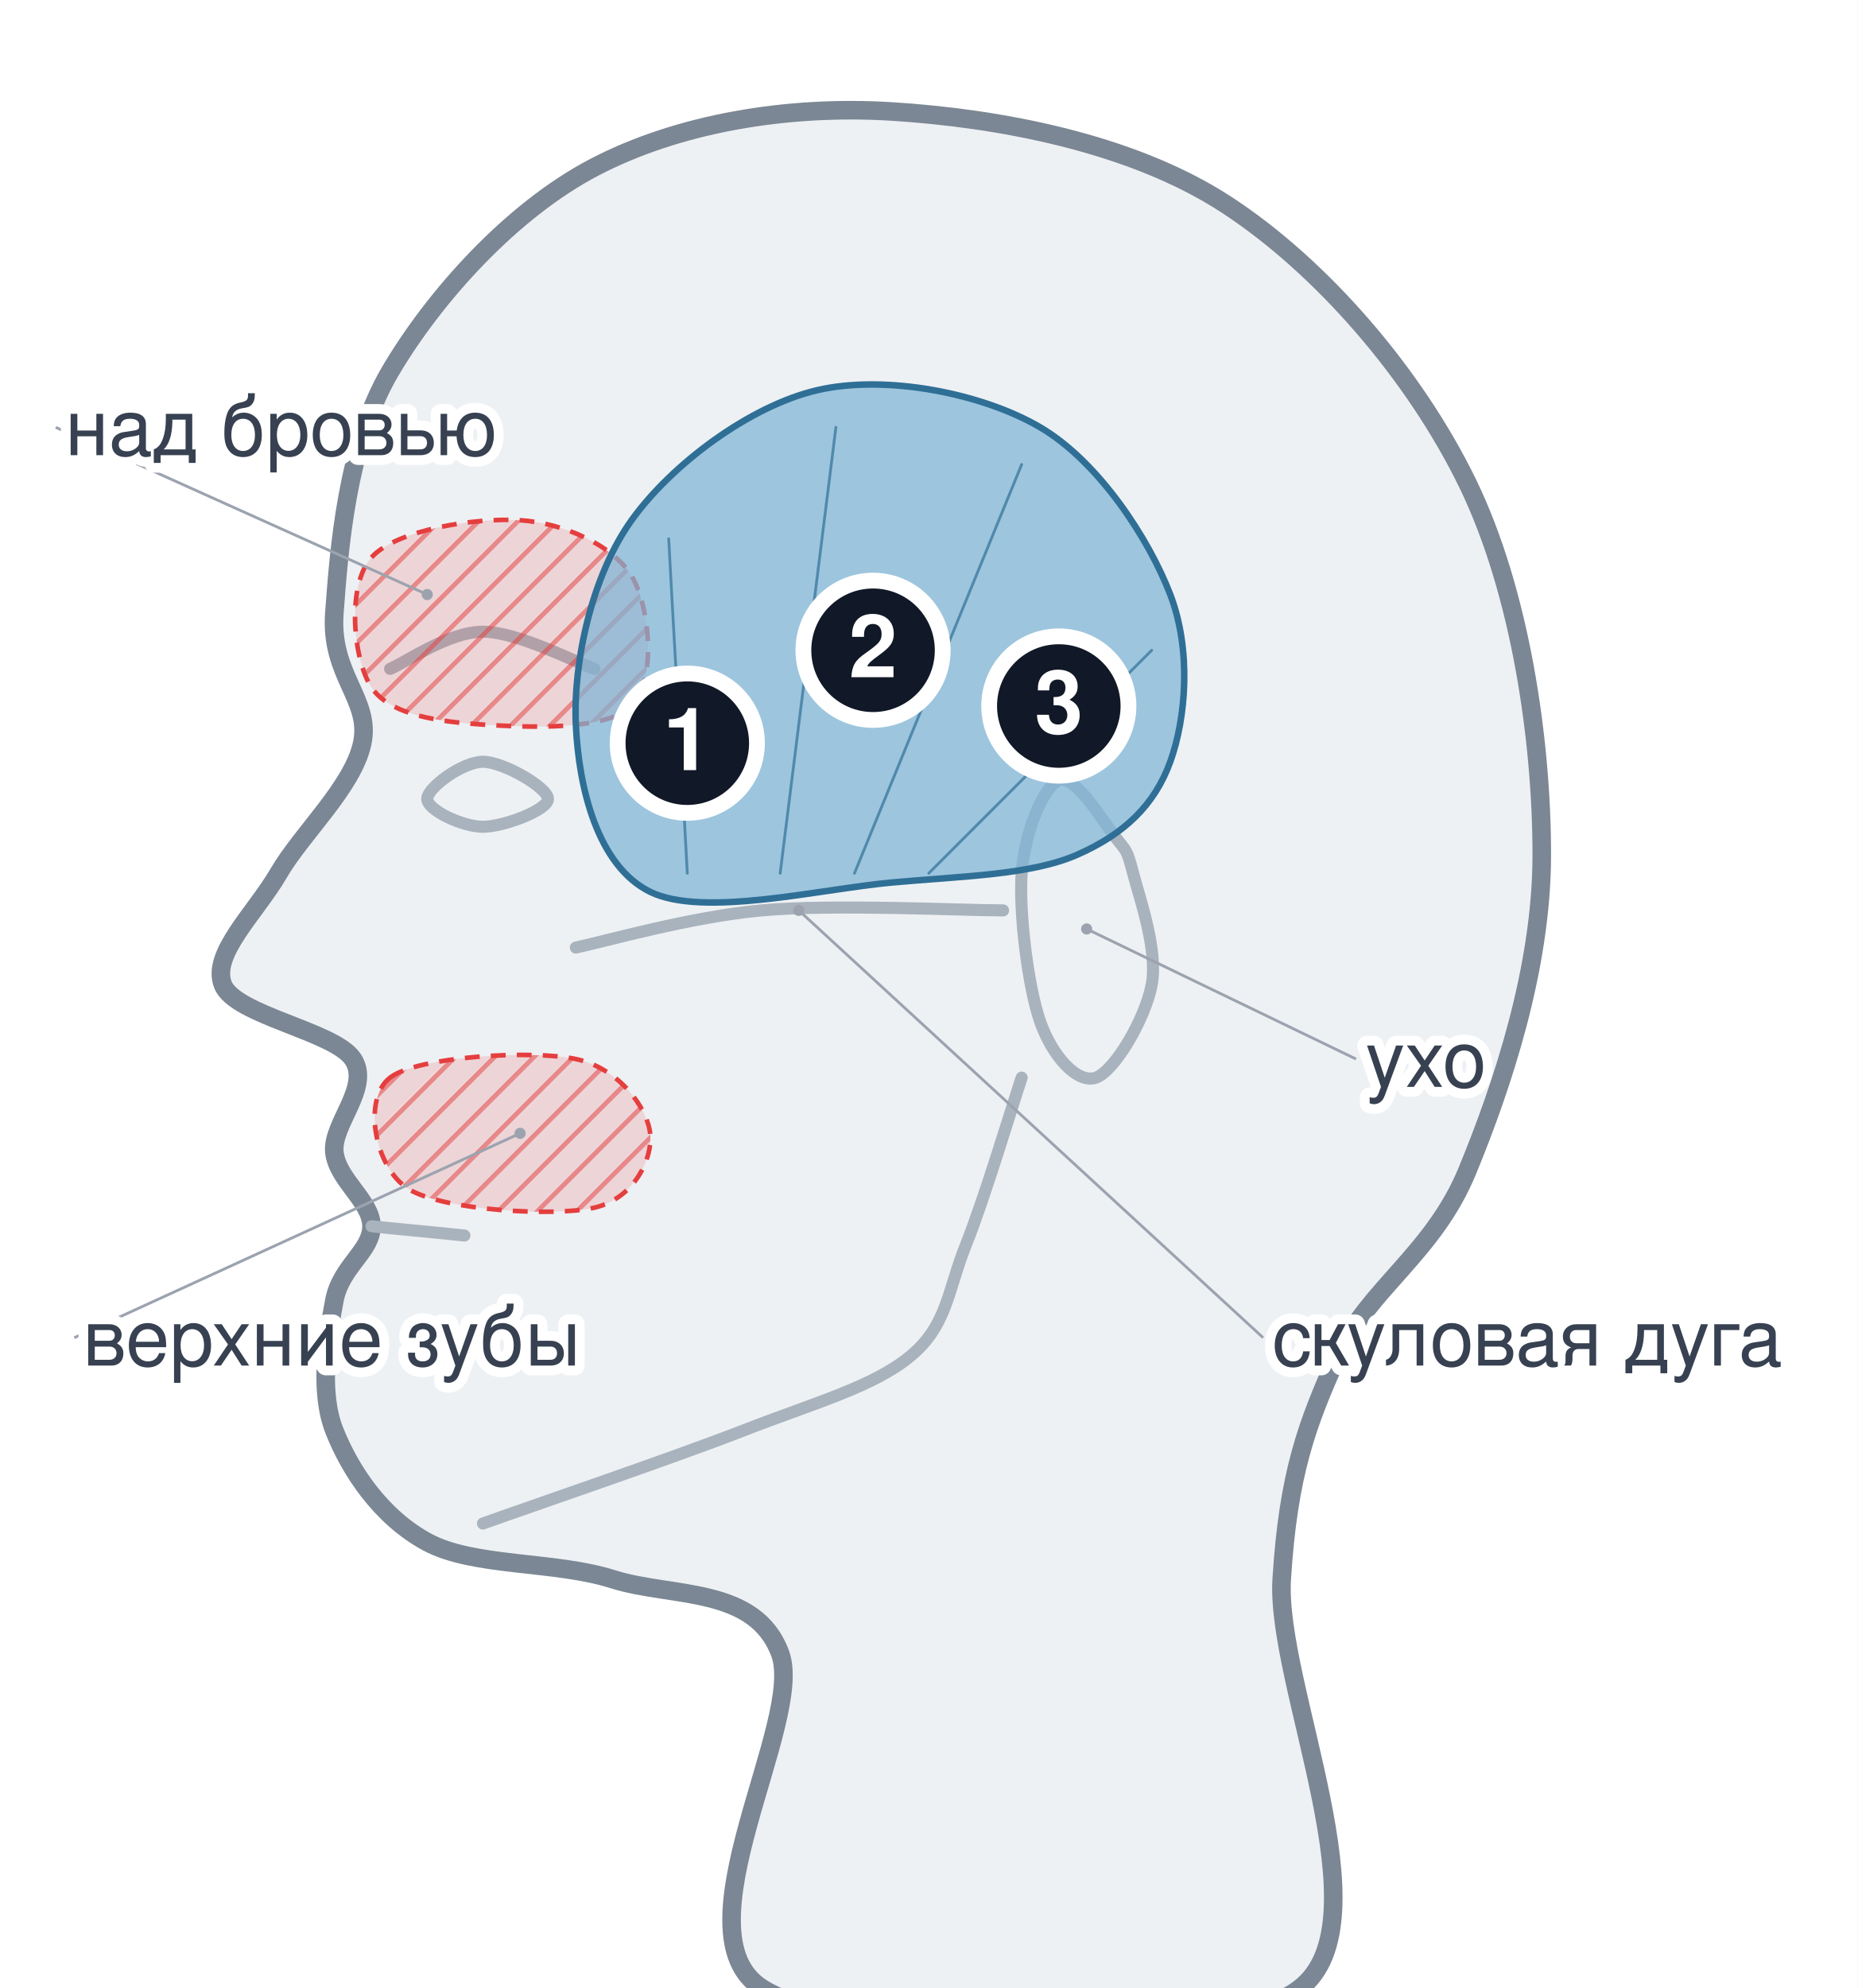
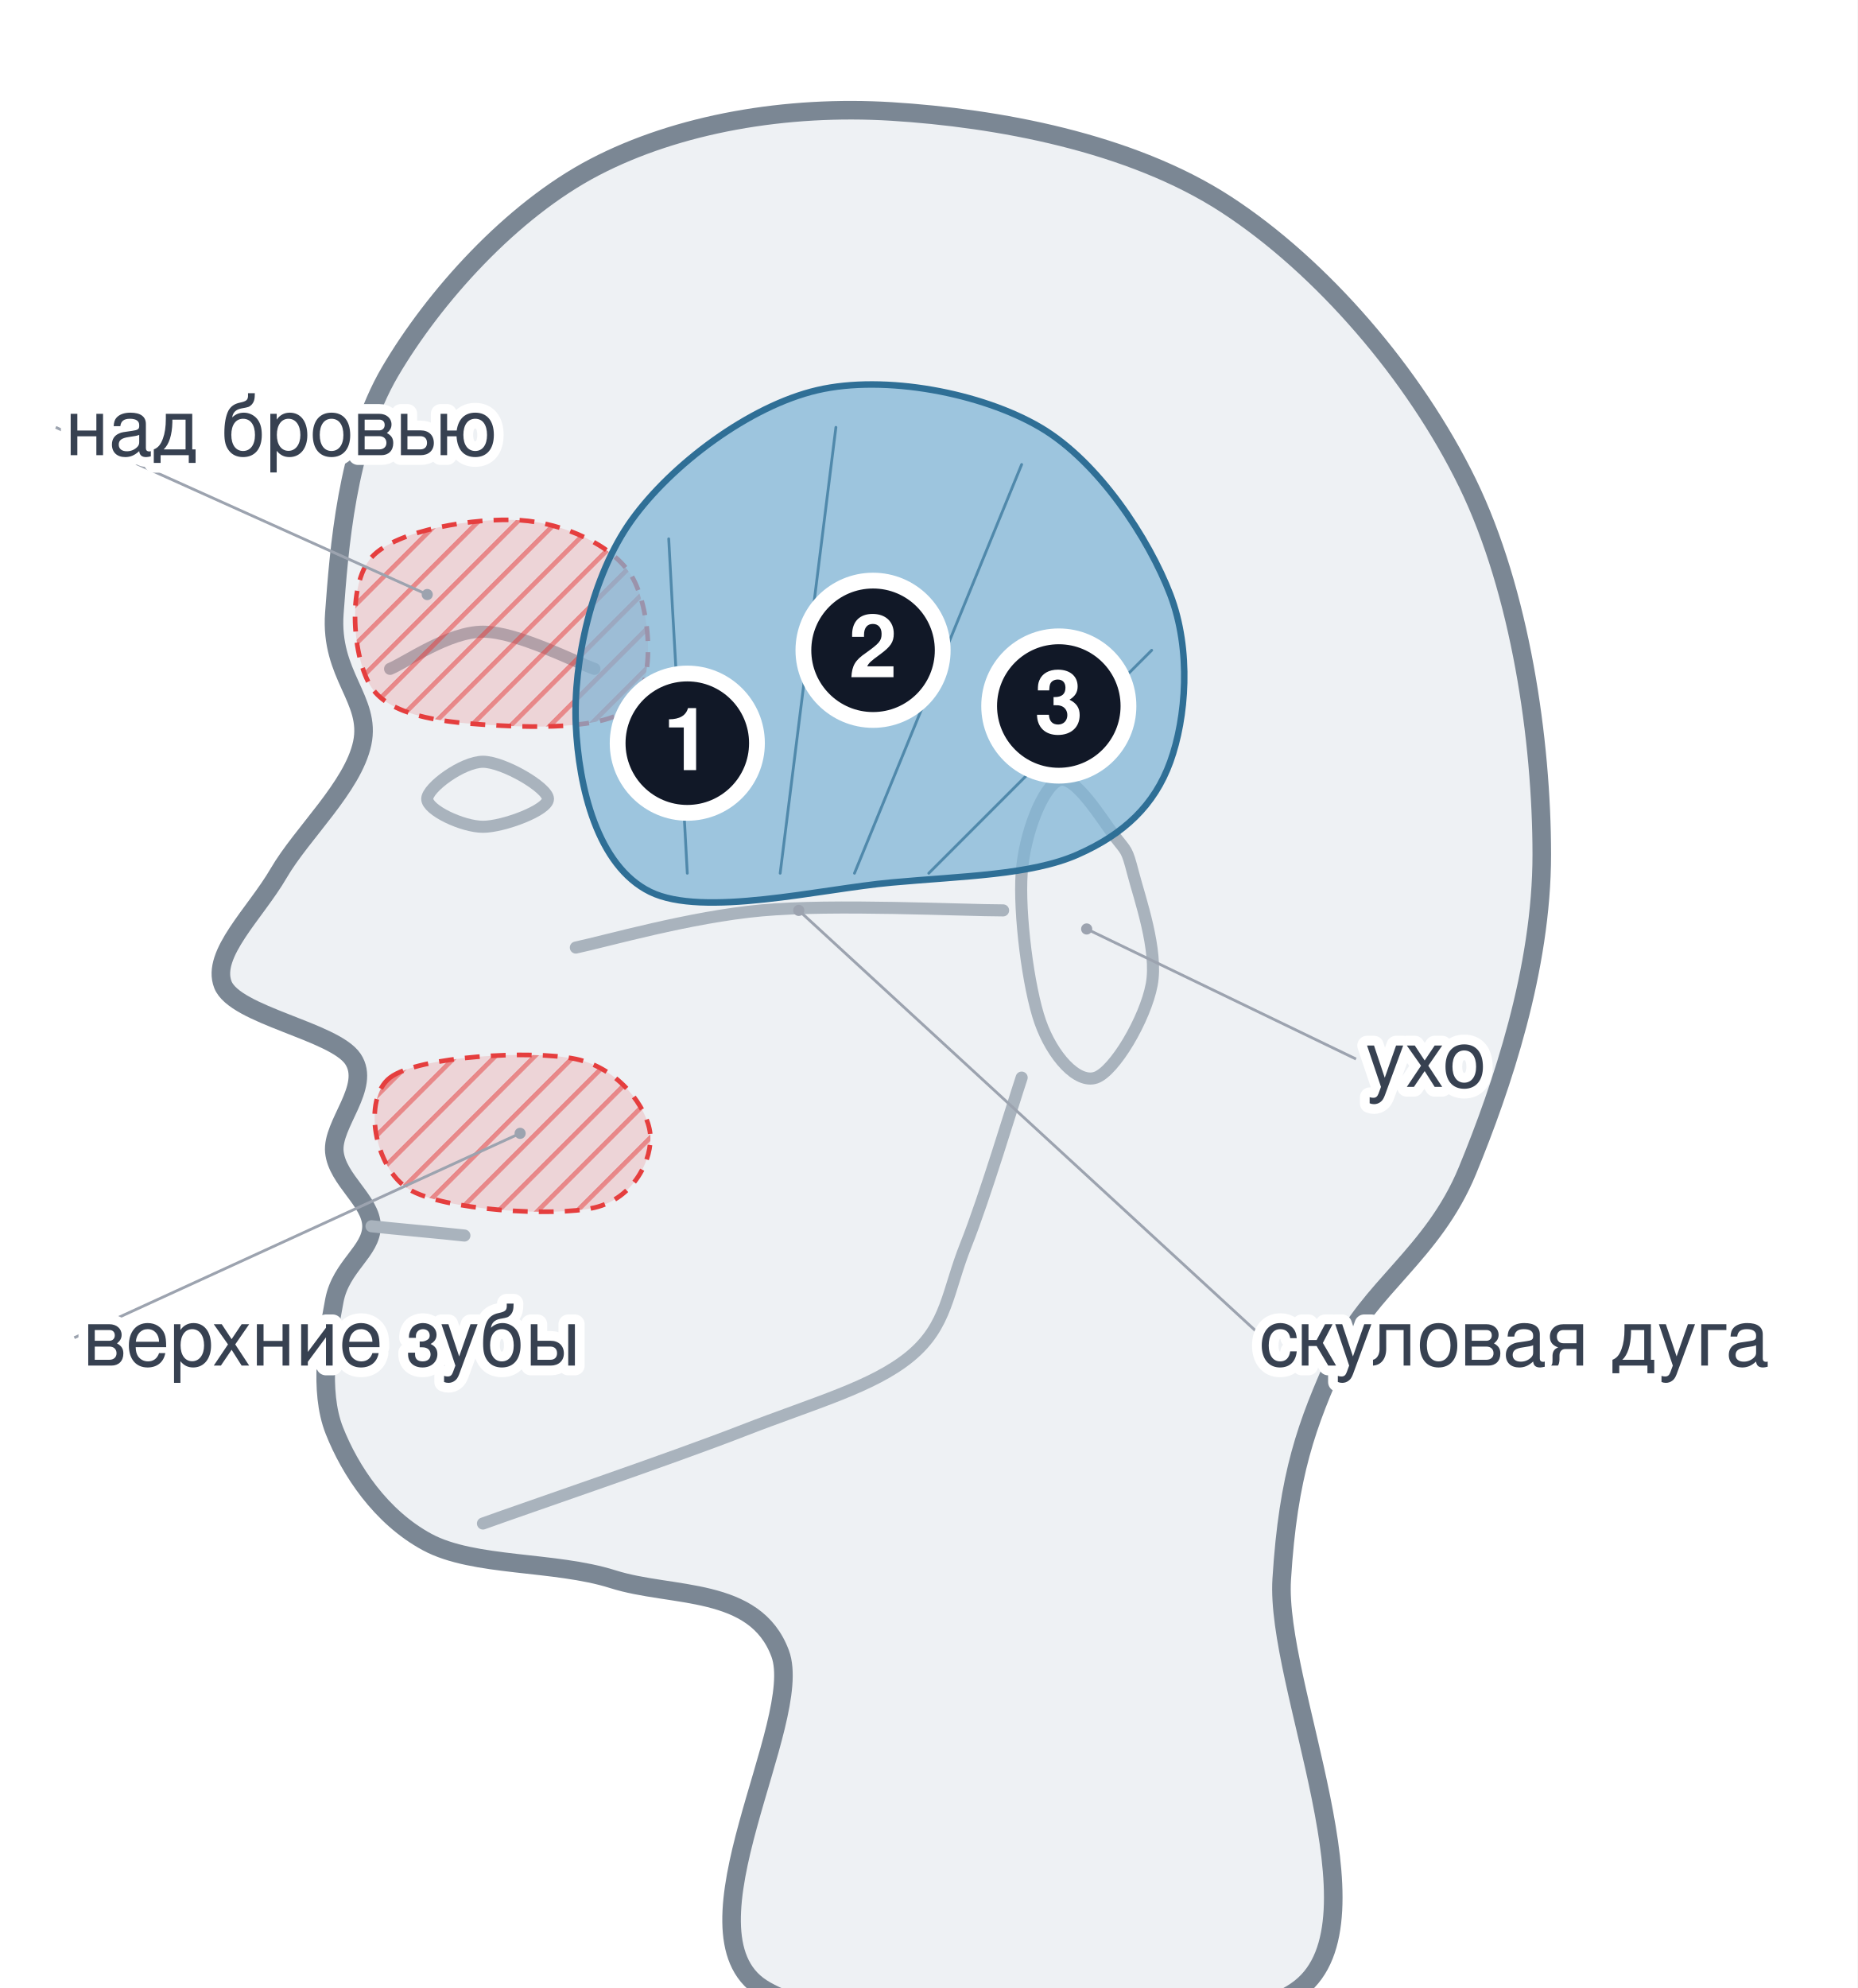
<svg xmlns="http://www.w3.org/2000/svg" viewBox="14 6 200 214" role="img">
  <defs>
    <pattern id="hatch" width="3" height="3" patternUnits="userSpaceOnUse" patternTransform="rotate(45)">
      <rect width="3" height="3" fill="#e53e3e" fill-opacity=".16" />
      <line x1="0" y1="0" x2="0" y2="3" stroke="#e53e3e" stroke-width="1" stroke-opacity=".5" />
    </pattern>
  </defs>
  <rect x="14" y="6" width="200" height="214" fill="#ffffff" />
  <path d="M110 18C121.3 18.7 135.7 21.3 146 28C156.3 34.7 166.3 46.3 172 58C177.7 69.7 180 85.7 180 98C180 110.3 175.7 123 172 132C168.3 141 161.3 144.7 158 152C154.7 159.3 152.7 164.7 152 176C151.3 187.3 163.3 212.7 154 220C144.7 227.3 105.3 226 96 220C86.7 214 100.7 191.3 98 184C95.3 176.7 86.3 178 80 176C73.7 174 65 174.7 60 172C55 169.3 51.7 164.3 50 160C48.3 155.7 49.3 149.7 50 146C50.7 142.3 54 140.7 54 138C54 135.3 50.3 133 50 130C49.7 127 54 123 52 120C50 117 39.3 115.3 38 112C36.7 108.7 41.5 104.3 44 100C46.5 95.7 52 90.7 53 86C54 81.3 49.5 78.7 50 72C50.5 65.3 51.3 54 56 46C60.7 38 69 28.7 78 24C87 19.3 98.7 17.3 110 18Z" fill="#eef1f4" stroke="#7b8794" stroke-width="2" stroke-linejoin="round" />
  <g fill="none" stroke="#a9b3bd" stroke-width="1.3" stroke-linecap="round">
    <path d="M134 96C132.7 94.3 129.7 89.3 128 90C126.3 90.7 124.3 95.7 124 100C123.7 104.3 124.7 112.3 126 116C127.3 119.7 130 122.7 132 122C134 121.3 137.3 115.7 138 112C138.7 108.3 136.7 102.7 136 100C135.3 97.3 135.3 97.7 134 96Z" />
    <path d="M60 92C60 90.8 63.8 88 66 88C68.2 88 73 90.8 73 92C73 93.2 68.2 95 66 95C63.8 95 60 93.2 60 92Z" />
    <path d="M56 78C57.7 77.3 62.3 74 66 74C69.7 74 76 77.3 78 78" />
    <path d="M76 108C79.3 107.3 88.3 104.7 96 104C103.7 103.3 117.7 104 122 104" />
    <path d="M124 122C123 125 120 135 118 140C116 145 116 148.7 112 152C108 155.3 101.7 157 94 160C86.3 163 70.7 168.3 66 170" />
    <path d="M54 138C55.7 138.2 62.3 138.8 64 139" />
  </g>
  <path d="M54 66C56.7 63 65.3 61.7 70 62C74.7 62.3 80 64.7 82 68C84 71.3 84.7 79.3 82 82C79.3 84.7 70.7 84.3 66 84C61.3 83.7 56 83 54 80C52 77 51.3 69 54 66Z" fill="url(#hatch)" stroke="#e53e3e" stroke-width=".5" stroke-dasharray="1.6 1.2" />
  <path d="M56 122C59 119.7 71.3 119 76 120C80.7 121 83.7 125.3 84 128C84.3 130.7 82.3 135 78 136C73.7 137 61.7 136.3 58 134C54.3 131.7 53 124.3 56 122Z" fill="url(#hatch)" stroke="#e53e3e" stroke-width=".5" stroke-dasharray="1.6 1.2" />
  <path d="M84 102C78.3 99.2 76.3 90.7 76 84C75.7 77.3 77.7 68 82 62C86.3 56 94.7 49.7 102 48C109.3 46.3 119.7 48.3 126 52C132.3 55.7 137.7 64 140 70C142.3 76 141.7 83.3 140 88C138.3 92.7 135 95.8 130 98C125 100.2 117.7 100.3 110 101C102.3 101.7 89.7 104.8 84 102Z" fill="#7fb5d6" fill-opacity="0.72" stroke="#2f6f96" stroke-width=".7" stroke-linejoin="round" />
  <g fill="none" stroke="#2f6f96" stroke-width=".3" stroke-opacity=".7" stroke-linecap="round">
    <path d="M88 100C87.7 94 86.3 70 86 64" />
    <path d="M98 100C99 92 103 60 104 52" />
    <path d="M106 100C109 92.7 121 63.3 124 56" />
    <path d="M114 100C118 96 134 80 138 76" />
  </g>
  <line x1="100" y1="104" x2="150" y2="150" stroke="#9ca3af" stroke-width=".3" />
  <circle cx="100" cy="104" r=".6" fill="#9ca3af" />
-   <text x="151" y="153" font-size="8.5" text-anchor="start" fill="#374151" font-family="Helvetica,Arial,sans-serif" stroke="#fff" stroke-width="2.1" paint-order="stroke" stroke-linejoin="round">скуловая дуга</text>
+   <text x="149.6" y="153" font-size="8.5" text-anchor="start" fill="#374151" font-family="Helvetica,Arial,sans-serif" stroke="#fff" stroke-width="2.1" paint-order="stroke" stroke-linejoin="round">скуловая дуга</text>
  <line x1="70" y1="128" x2="22" y2="150" stroke="#9ca3af" stroke-width=".3" />
  <circle cx="70" cy="128" r=".6" fill="#9ca3af" />
  <text x="23" y="153" font-size="8.5" text-anchor="start" fill="#374151" font-family="Helvetica,Arial,sans-serif" stroke="#fff" stroke-width="2.1" paint-order="stroke" stroke-linejoin="round">верхние зубы</text>
  <line x1="60" y1="70" x2="20" y2="52" stroke="#9ca3af" stroke-width=".3" />
  <circle cx="60" cy="70" r=".6" fill="#9ca3af" />
  <text x="21" y="55" font-size="8.5" text-anchor="start" fill="#374151" font-family="Helvetica,Arial,sans-serif" stroke="#fff" stroke-width="2.1" paint-order="stroke" stroke-linejoin="round">над бровью</text>
  <line x1="131" y1="106" x2="160" y2="120" stroke="#9ca3af" stroke-width=".3" />
  <circle cx="131" cy="106" r=".6" fill="#9ca3af" />
  <text x="161" y="123" font-size="8.5" text-anchor="start" fill="#374151" font-family="Helvetica,Arial,sans-serif" stroke="#fff" stroke-width="2.1" paint-order="stroke" stroke-linejoin="round">ухо</text>
  <circle cx="88" cy="86" r="7.5" fill="#111827" stroke="#fff" stroke-width="1.7" />
  <text x="88" y="88.9" font-size="9.4" font-weight="700" text-anchor="middle" fill="#fff" font-family="Helvetica,Arial,sans-serif">1</text>
  <circle cx="108" cy="76" r="7.5" fill="#111827" stroke="#fff" stroke-width="1.7" />
  <text x="108" y="78.9" font-size="9.4" font-weight="700" text-anchor="middle" fill="#fff" font-family="Helvetica,Arial,sans-serif">2</text>
  <circle cx="128" cy="82" r="7.5" fill="#111827" stroke="#fff" stroke-width="1.7" />
  <text x="128" y="84.9" font-size="9.4" font-weight="700" text-anchor="middle" fill="#fff" font-family="Helvetica,Arial,sans-serif">3</text>
</svg>
